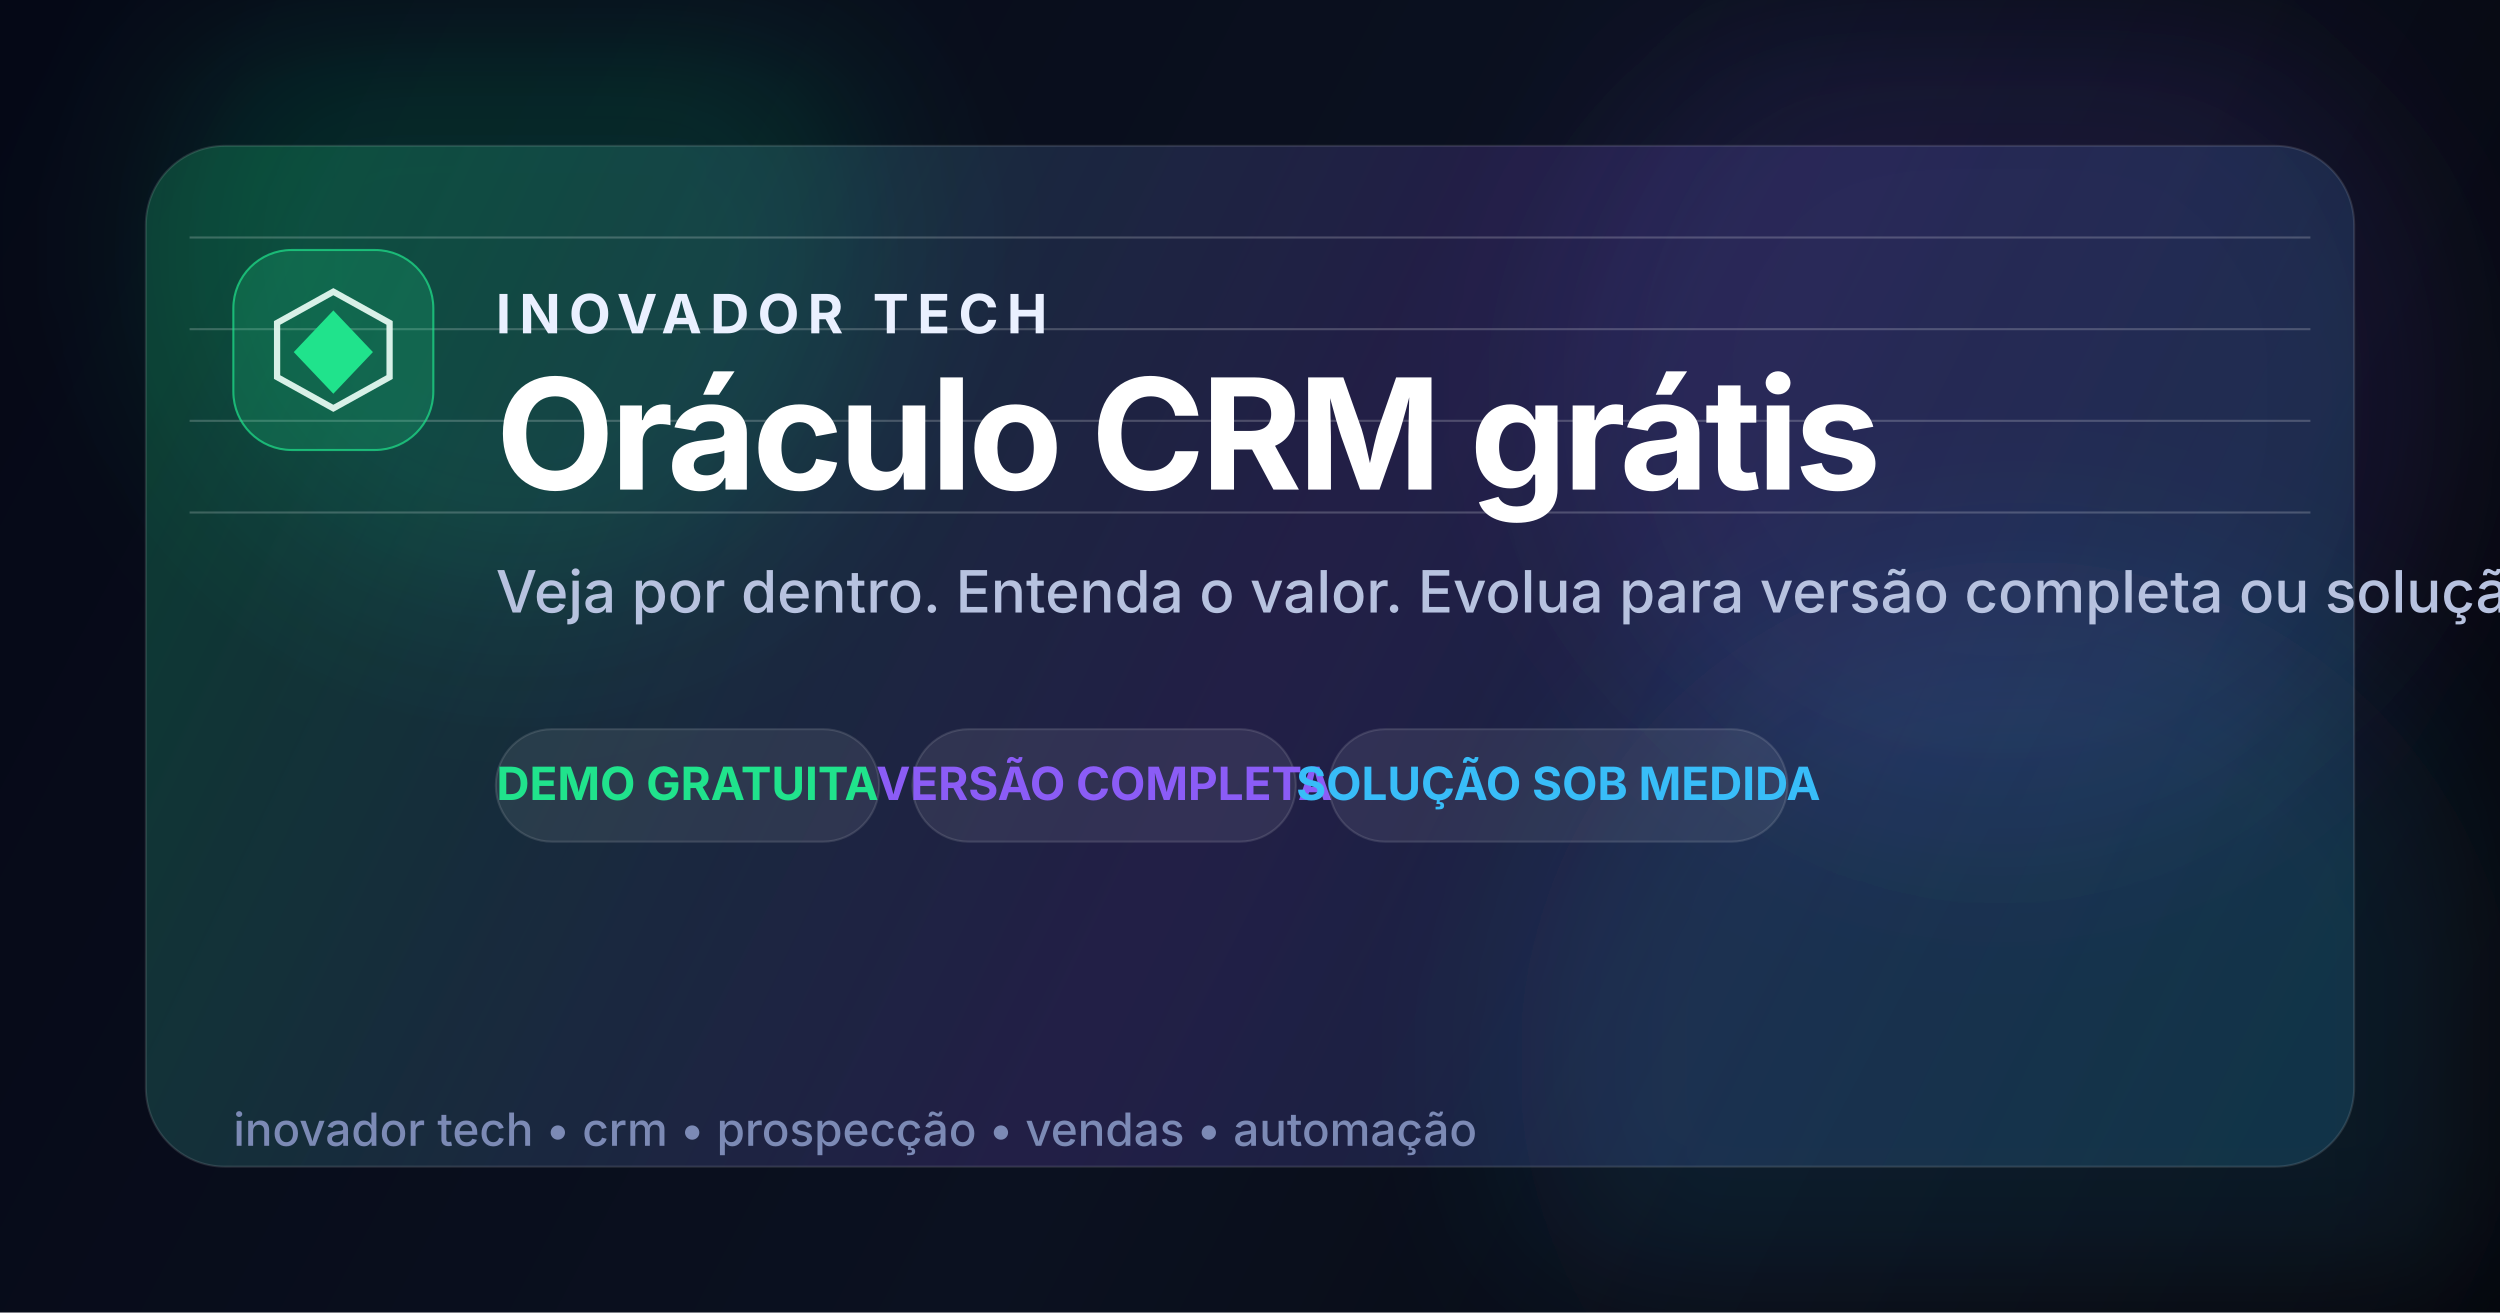
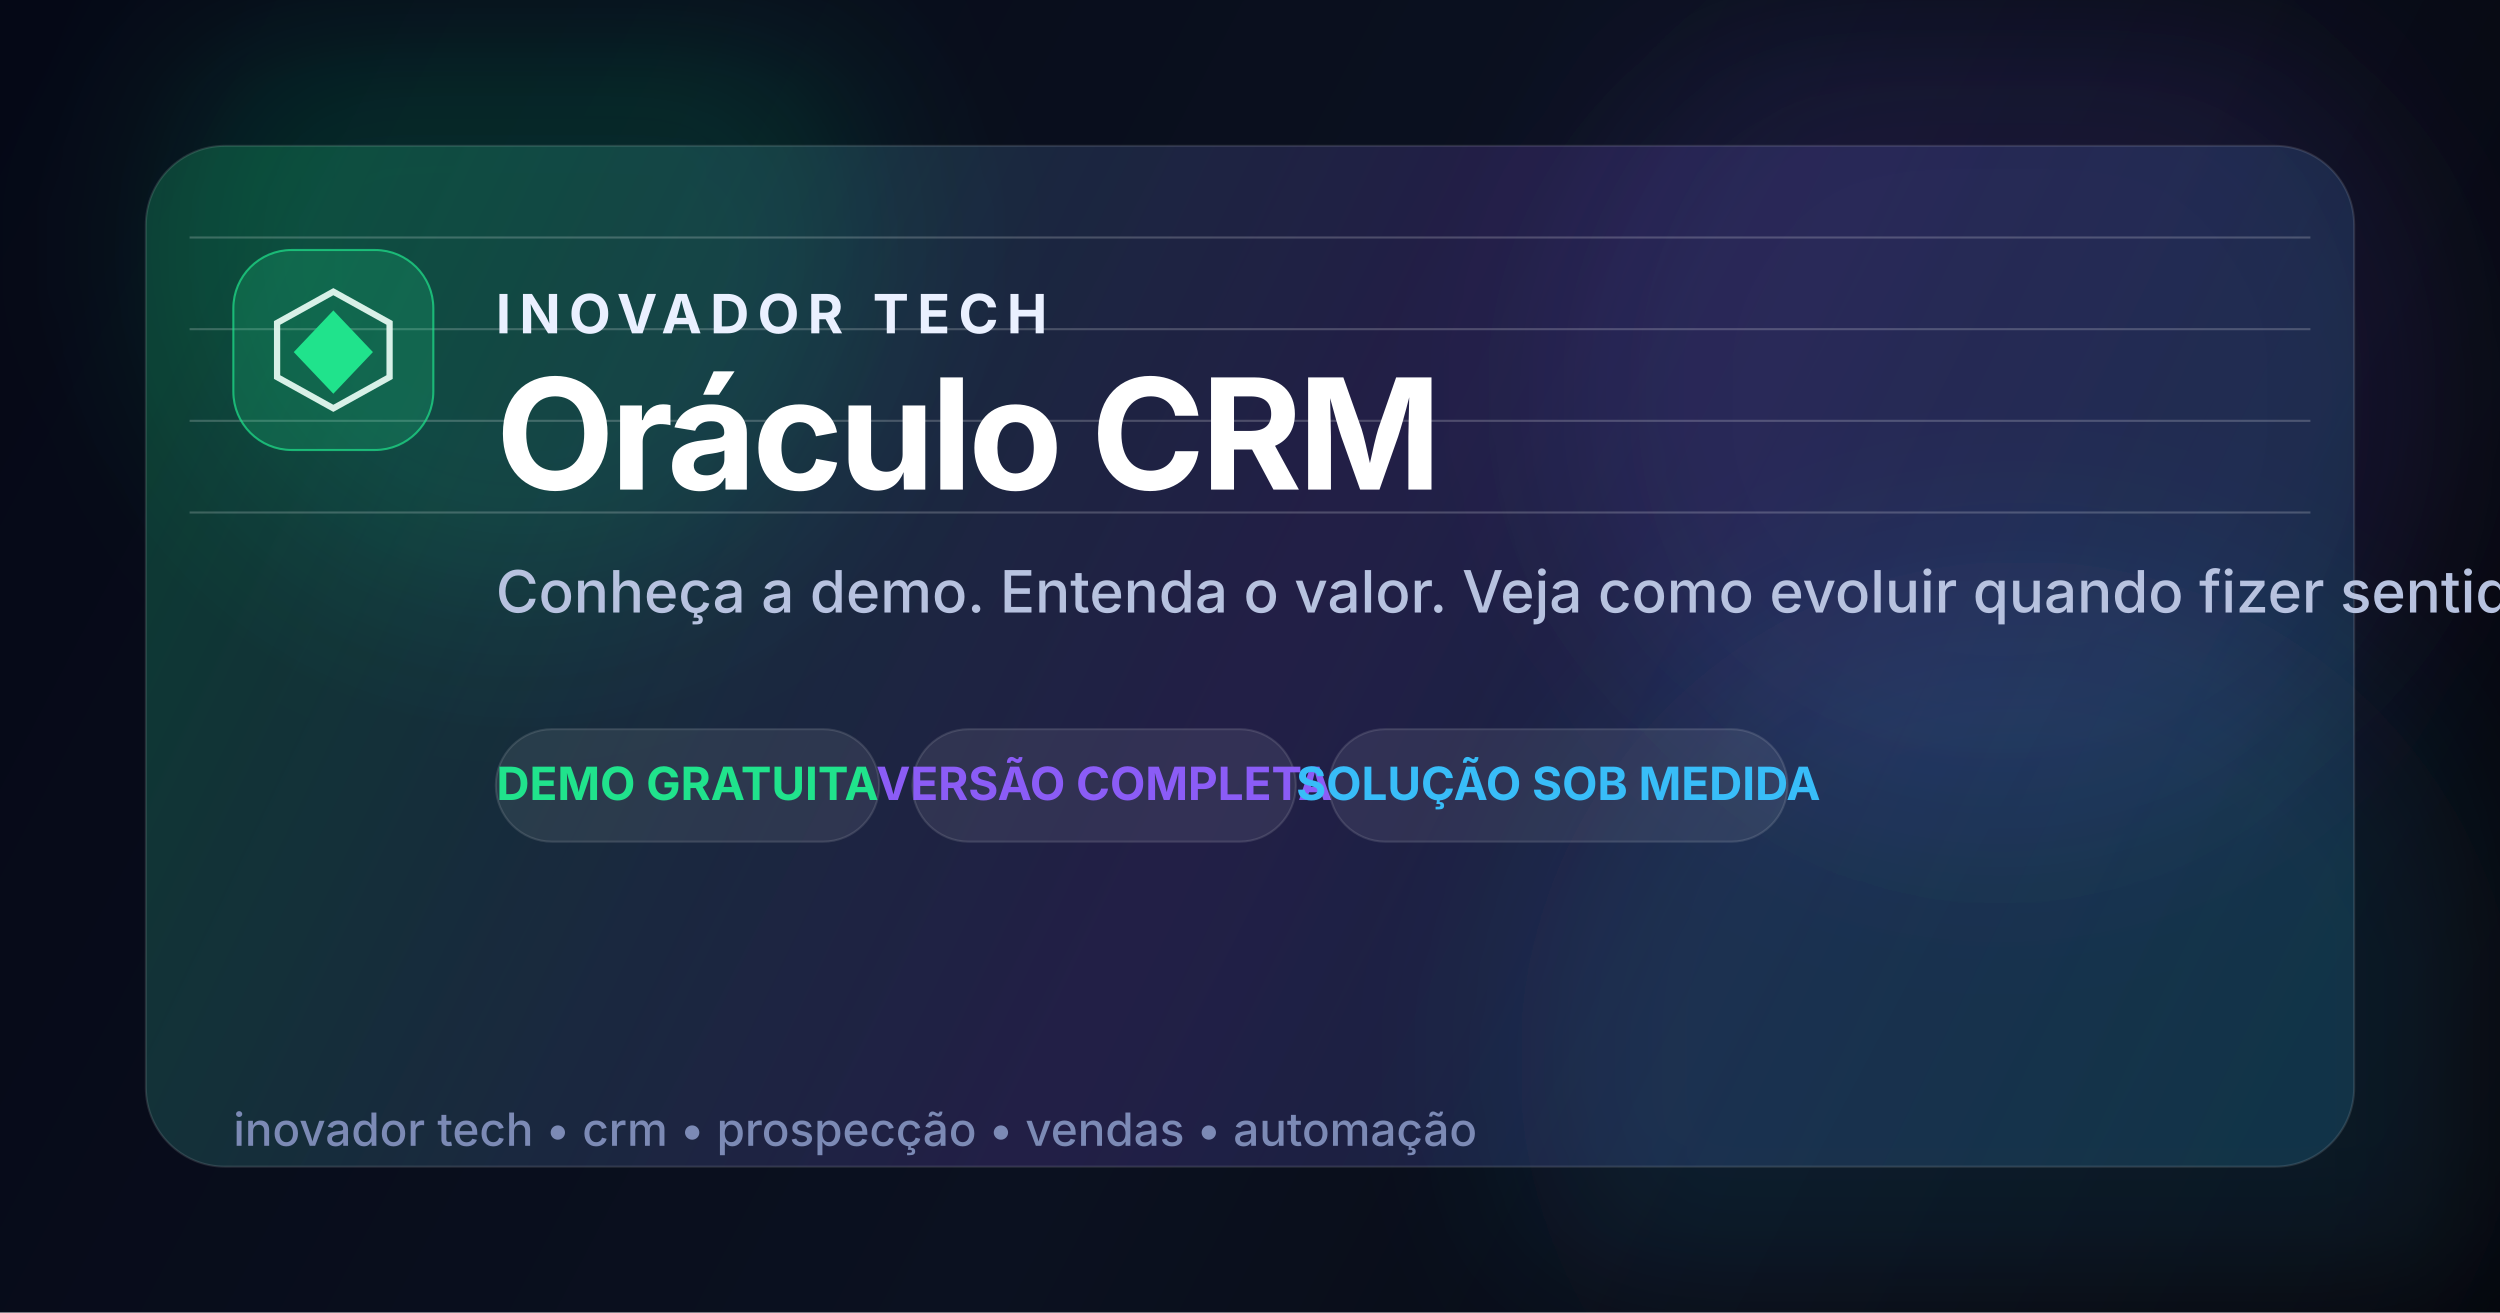
<svg xmlns="http://www.w3.org/2000/svg" width="1200" height="630" viewBox="0 0 1200 630" fill="none">
  <defs>
    <linearGradient id="g1" x1="0" y1="0" x2="1200" y2="630" gradientUnits="userSpaceOnUse">
      <stop stop-color="#050816" />
      <stop offset="0.52" stop-color="#0B1120" />
      <stop offset="1" stop-color="#05060B" />
    </linearGradient>
    <linearGradient id="g2" x1="123" y1="83" x2="1090" y2="548" gradientUnits="userSpaceOnUse">
      <stop stop-color="#20E38C" stop-opacity="0.22" />
      <stop offset="0.5" stop-color="#8B5CF6" stop-opacity="0.18" />
      <stop offset="1" stop-color="#38BDF8" stop-opacity="0.16" />
    </linearGradient>
    <filter id="blur" x="0" y="0" width="1200" height="630" filterUnits="userSpaceOnUse">
      <feGaussianBlur stdDeviation="42" />
    </filter>
  </defs>
  <rect width="1200" height="630" fill="url(#g1)" />
  <circle cx="250" cy="120" r="170" fill="#20E38C" fill-opacity="0.14" filter="url(#blur)" />
  <circle cx="960" cy="190" r="210" fill="#8B5CF6" fill-opacity="0.12" filter="url(#blur)" />
  <circle cx="970" cy="510" r="240" fill="#38BDF8" fill-opacity="0.10" filter="url(#blur)" />
  <rect x="70" y="70" width="1060" height="490" rx="38" fill="url(#g2)" stroke="rgba(255,255,255,0.12)" />
  <g opacity="0.2">
    <path d="M91 114H1109" stroke="white" stroke-width="1" />
    <path d="M91 158H1109" stroke="white" stroke-width="1" />
    <path d="M91 202H1109" stroke="white" stroke-width="1" />
    <path d="M91 246H1109" stroke="white" stroke-width="1" />
  </g>
  <g transform="translate(112 120)">
    <rect x="0" y="0" width="96" height="96" rx="28" fill="#20E38C" fill-opacity="0.18" stroke="#20E38C" stroke-opacity="0.7" />
    <path d="M29 49L48 29L67 49L48 69L29 49Z" fill="#20E38C" />
    <path d="M48 20L75 35V61L48 76L21 61V35L48 20Z" stroke="#E2F7EE" stroke-width="3" opacity="0.95" />
  </g>
  <text x="238" y="160" fill="#EAF0FF" font-family="Inter, Arial, sans-serif" font-size="26" font-weight="700" letter-spacing="4">INOVADOR TECH</text>
-   <text x="238" y="235" fill="#FFFFFF" font-family="Space Grotesk, Inter, Arial, sans-serif" font-size="74" font-weight="700" letter-spacing="-2">Oráculo CRM grátis</text>
-   <text x="238" y="294" fill="#B7C2DF" font-family="Inter, Arial, sans-serif" font-size="28" font-weight="500">Veja por dentro. Entenda o valor. Evolua para versão completa ou solução personalizada.</text>
+   <text x="238" y="235" fill="#FFFFFF" font-family="Space Grotesk, Inter, Arial, sans-serif" font-size="74" font-weight="700" letter-spacing="-2">Oráculo CRM</text>
+   <text x="238" y="294" fill="#B7C2DF" font-family="Inter, Arial, sans-serif" font-size="28" font-weight="500">Conheça a demo. Entenda o valor. Veja como evoluir quando fizer sentido.</text>
  <g transform="translate(238 350)">
    <rect width="184" height="54" rx="27" fill="rgba(255,255,255,0.08)" stroke="rgba(255,255,255,0.12)" />
    <text x="92" y="34" text-anchor="middle" fill="#20E38C" font-family="Inter, Arial, sans-serif" font-size="22" font-weight="700">DEMO GRATUITA</text>
  </g>
  <g transform="translate(438 350)">
    <rect width="184" height="54" rx="27" fill="rgba(255,255,255,0.08)" stroke="rgba(255,255,255,0.12)" />
    <text x="92" y="34" text-anchor="middle" fill="#8B5CF6" font-family="Inter, Arial, sans-serif" font-size="22" font-weight="700">VERSÃO COMPLETA</text>
  </g>
  <g transform="translate(638 350)">
    <rect width="220" height="54" rx="27" fill="rgba(255,255,255,0.08)" stroke="rgba(255,255,255,0.12)" />
    <text x="110" y="34" text-anchor="middle" fill="#38BDF8" font-family="Inter, Arial, sans-serif" font-size="22" font-weight="700">SOLUÇÃO SOB MEDIDA</text>
  </g>
  <text x="112" y="550" fill="#7C8AB5" font-family="Inter, Arial, sans-serif" font-size="22" font-weight="500">inovador tech • crm • prospecção • vendas • automação</text>
</svg>
